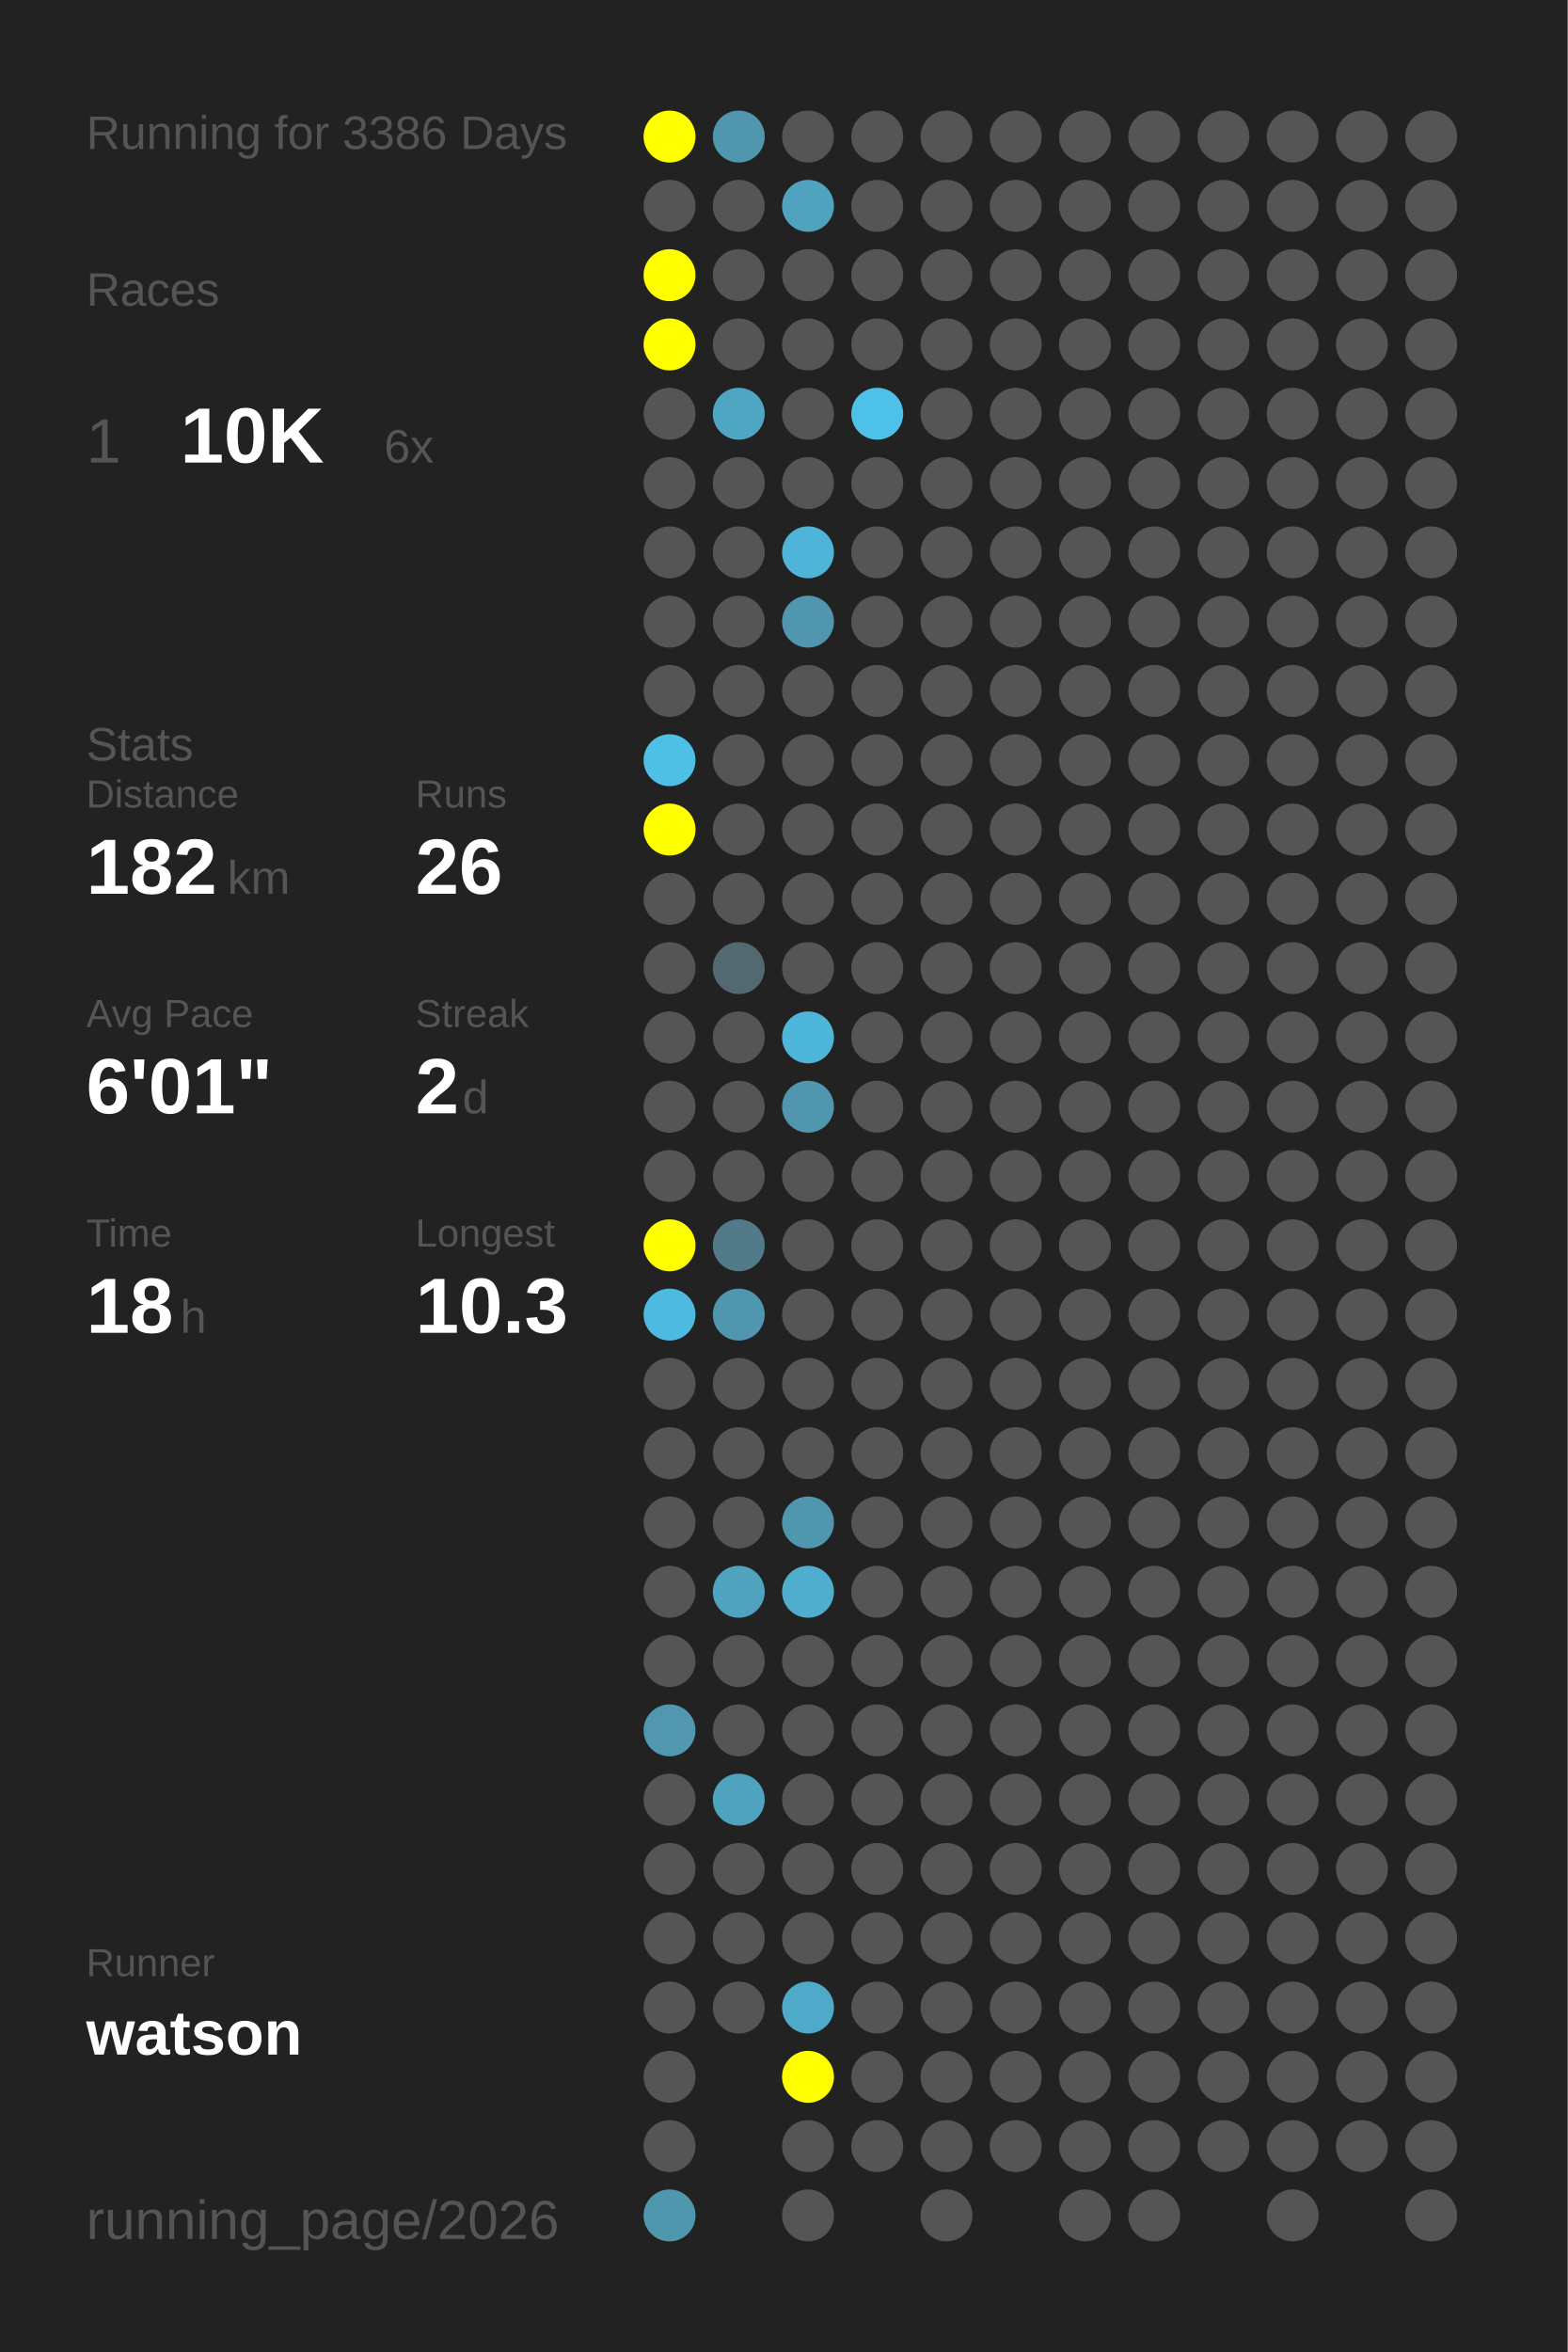
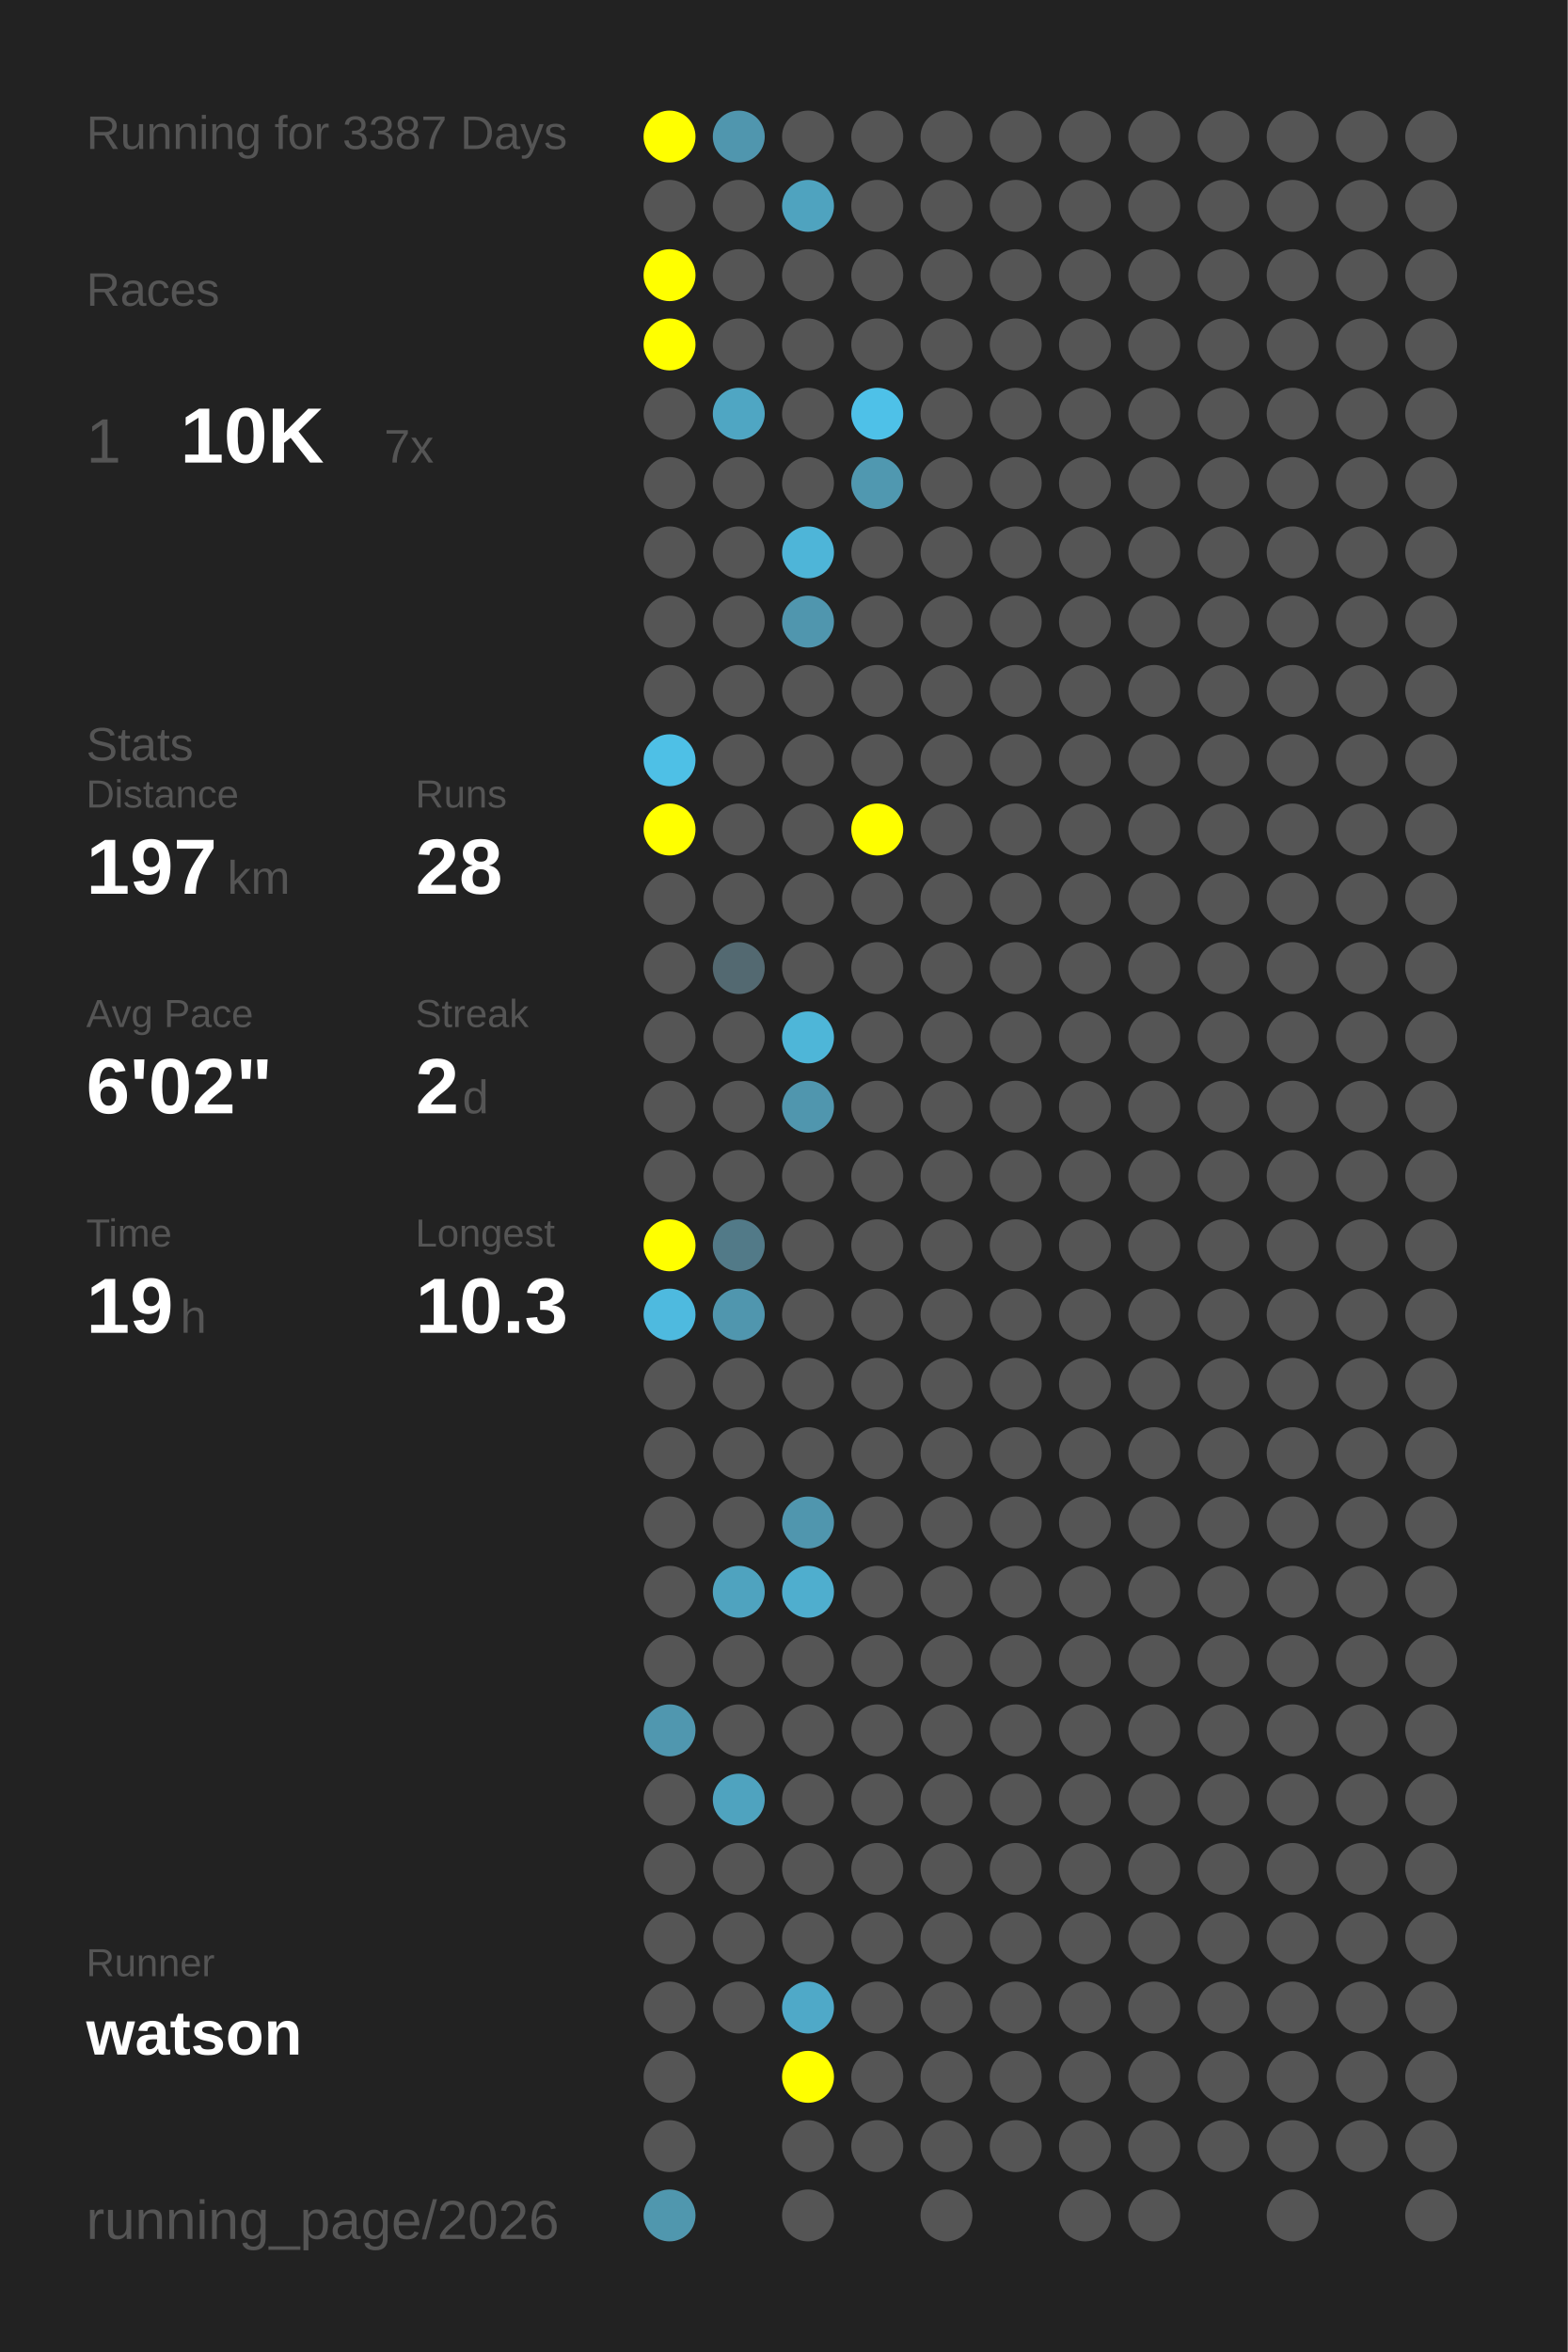
<svg xmlns="http://www.w3.org/2000/svg" baseProfile="full" height="300mm" version="1.1" viewBox="0,0,200,300" width="200mm">
  <defs />
  <rect fill="#222222" height="300" width="200" x="0" y="0" />
-   <text fill="#555555" style="font-size:6px; font-family:Arial;" x="11" y="19">Running for 3386 Days</text>
+   <text fill="#555555" style="font-size:6px; font-family:Arial;" x="11" y="19">Running for 3387 Days</text>
  <text fill="#555555" style="font-size:6px; font-family:Arial;" x="11" y="39">Races</text>
  <text fill="#555555" style="font-size:8px; font-family:Arial;" x="11" y="59">1</text>
  <text fill="#FFFFFF" style="font-size:10px; font-family:Arial; font-weight:bold;" x="23" y="59">10K</text>
-   <text fill="#555555" style="font-size:6px; font-family:Arial;" x="49" y="59">6x</text>
+   <text fill="#555555" style="font-size:6px; font-family:Arial;" x="49" y="59">7x</text>
  <text fill="#555555" style="font-size:6px; font-family:Arial;" x="11" y="97">Stats</text>
  <text fill="#555555" style="font-size:5px; font-family:Arial;" x="11" y="103">Distance</text>
-   <text fill="#FFFFFF" style="font-size:10px; font-family:Arial; font-weight:bold;" x="11" y="114">182</text>
+   <text fill="#FFFFFF" style="font-size:10px; font-family:Arial; font-weight:bold;" x="11" y="114">197</text>
  <text fill="#555555" style="font-size:6px; font-family:Arial;" x="29" y="114">km</text>
  <text fill="#555555" style="font-size:5px; font-family:Arial;" x="53" y="103">Runs</text>
-   <text fill="#FFFFFF" style="font-size:10px; font-family:Arial; font-weight:bold;" x="53" y="114">26</text>
+   <text fill="#FFFFFF" style="font-size:10px; font-family:Arial; font-weight:bold;" x="53" y="114">28</text>
  <text fill="#555555" style="font-size:5px; font-family:Arial;" x="11" y="131">Avg Pace</text>
-   <text fill="#FFFFFF" style="font-size:10px; font-family:Arial; font-weight:bold;" x="11" y="142">6'01"</text>
+   <text fill="#FFFFFF" style="font-size:10px; font-family:Arial; font-weight:bold;" x="11" y="142">6'02"</text>
  <text fill="#555555" style="font-size:5px; font-family:Arial;" x="53" y="131">Streak</text>
  <text fill="#FFFFFF" style="font-size:10px; font-family:Arial; font-weight:bold;" x="53" y="142">2</text>
  <text fill="#555555" style="font-size:6px; font-family:Arial;" x="59" y="142">d</text>
  <text fill="#555555" style="font-size:5px; font-family:Arial;" x="11" y="159">Time</text>
-   <text fill="#FFFFFF" style="font-size:10px; font-family:Arial; font-weight:bold;" x="11" y="170">18</text>
+   <text fill="#FFFFFF" style="font-size:10px; font-family:Arial; font-weight:bold;" x="11" y="170">19</text>
  <text fill="#555555" style="font-size:6px; font-family:Arial;" x="23" y="170">h</text>
  <text fill="#555555" style="font-size:5px; font-family:Arial;" x="53" y="159">Longest</text>
  <text fill="#FFFFFF" style="font-size:10px; font-family:Arial; font-weight:bold;" x="53" y="170">10.3</text>
  <text fill="#555555" style="font-size:5px; font-family:Arial;" x="11" y="252.065">Runner</text>
  <text fill="#FFFFFF" style="font-size:8px; font-family:Arial; font-weight:bold;" x="11" y="262.065">watson</text>
  <text fill="#555555" style="font-size:7px; font-family:Arial;" x="11" y="285.581">running_page/2026</text>
  <circle cx="85.417" cy="17.419" fill="#FFFF00" r="3.312" />
  <circle cx="85.417" cy="26.258" fill="#555555" r="3.312" />
  <circle cx="85.417" cy="35.097" fill="#FFFF00" r="3.312" />
  <circle cx="85.417" cy="43.935" fill="#FFFF00" r="3.312" />
  <circle cx="85.417" cy="52.774" fill="#555555" r="3.312" />
  <circle cx="85.417" cy="61.613" fill="#555555" r="3.312" />
  <circle cx="85.417" cy="70.452" fill="#555555" r="3.312" />
  <circle cx="85.417" cy="79.29" fill="#555555" r="3.312" />
  <circle cx="85.417" cy="88.129" fill="#555555" r="3.312" />
  <circle cx="85.417" cy="96.968" fill="#4ec0e6" r="3.312" />
  <circle cx="85.417" cy="105.806" fill="#FFFF00" r="3.312" />
  <circle cx="85.417" cy="114.645" fill="#555555" r="3.312" />
  <circle cx="85.417" cy="123.484" fill="#555555" r="3.312" />
  <circle cx="85.417" cy="132.323" fill="#555555" r="3.312" />
  <circle cx="85.417" cy="141.161" fill="#555555" r="3.312" />
  <circle cx="85.417" cy="150" fill="#555555" r="3.312" />
  <circle cx="85.417" cy="158.839" fill="#FFFF00" r="3.312" />
  <circle cx="85.417" cy="167.677" fill="#4ebadf" r="3.312" />
  <circle cx="85.417" cy="176.516" fill="#555555" r="3.312" />
  <circle cx="85.417" cy="185.355" fill="#555555" r="3.312" />
  <circle cx="85.417" cy="194.194" fill="#555555" r="3.312" />
  <circle cx="85.417" cy="203.032" fill="#555555" r="3.312" />
  <circle cx="85.417" cy="211.871" fill="#555555" r="3.312" />
  <circle cx="85.417" cy="220.71" fill="#5097af" r="3.312" />
  <circle cx="85.417" cy="229.548" fill="#555555" r="3.312" />
  <circle cx="85.417" cy="238.387" fill="#555555" r="3.312" />
  <circle cx="85.417" cy="247.226" fill="#555555" r="3.312" />
  <circle cx="85.417" cy="256.065" fill="#555555" r="3.312" />
  <circle cx="85.417" cy="264.903" fill="#555555" r="3.312" />
  <circle cx="85.417" cy="273.742" fill="#555555" r="3.312" />
  <circle cx="85.417" cy="282.581" fill="#5097ae" r="3.312" />
  <circle cx="94.25" cy="17.419" fill="#5096ae" r="3.312" />
  <circle cx="94.25" cy="26.258" fill="#555555" r="3.312" />
  <circle cx="94.25" cy="35.097" fill="#555555" r="3.312" />
  <circle cx="94.25" cy="43.935" fill="#555555" r="3.312" />
  <circle cx="94.25" cy="52.774" fill="#4fa6c3" r="3.312" />
  <circle cx="94.25" cy="61.613" fill="#555555" r="3.312" />
  <circle cx="94.25" cy="70.452" fill="#555555" r="3.312" />
  <circle cx="94.25" cy="79.29" fill="#555555" r="3.312" />
  <circle cx="94.25" cy="88.129" fill="#555555" r="3.312" />
  <circle cx="94.25" cy="96.968" fill="#555555" r="3.312" />
  <circle cx="94.25" cy="105.806" fill="#555555" r="3.312" />
  <circle cx="94.25" cy="114.645" fill="#555555" r="3.312" />
  <circle cx="94.25" cy="123.484" fill="#536971" r="3.312" />
  <circle cx="94.25" cy="132.323" fill="#555555" r="3.312" />
  <circle cx="94.25" cy="141.161" fill="#555555" r="3.312" />
  <circle cx="94.25" cy="150" fill="#555555" r="3.312" />
  <circle cx="94.25" cy="158.839" fill="#527a88" r="3.312" />
  <circle cx="94.25" cy="167.677" fill="#5096ae" r="3.312" />
  <circle cx="94.25" cy="176.516" fill="#555555" r="3.312" />
  <circle cx="94.25" cy="185.355" fill="#555555" r="3.312" />
  <circle cx="94.25" cy="194.194" fill="#555555" r="3.312" />
  <circle cx="94.25" cy="203.032" fill="#4fa3bf" r="3.312" />
  <circle cx="94.25" cy="211.871" fill="#555555" r="3.312" />
  <circle cx="94.25" cy="220.71" fill="#555555" r="3.312" />
  <circle cx="94.25" cy="229.548" fill="#4fa3bf" r="3.312" />
  <circle cx="94.25" cy="238.387" fill="#555555" r="3.312" />
  <circle cx="94.25" cy="247.226" fill="#555555" r="3.312" />
  <circle cx="94.25" cy="256.065" fill="#555555" r="3.312" />
  <circle cx="103.083" cy="17.419" fill="#555555" r="3.312" />
  <circle cx="103.083" cy="26.258" fill="#4fa3bf" r="3.312" />
  <circle cx="103.083" cy="35.097" fill="#555555" r="3.312" />
  <circle cx="103.083" cy="43.935" fill="#555555" r="3.312" />
  <circle cx="103.083" cy="52.774" fill="#555555" r="3.312" />
  <circle cx="103.083" cy="61.613" fill="#555555" r="3.312" />
  <circle cx="103.083" cy="70.452" fill="#4eb5d8" r="3.312" />
  <circle cx="103.083" cy="79.29" fill="#5096ae" r="3.312" />
  <circle cx="103.083" cy="88.129" fill="#555555" r="3.312" />
  <circle cx="103.083" cy="96.968" fill="#555555" r="3.312" />
  <circle cx="103.083" cy="105.806" fill="#555555" r="3.312" />
  <circle cx="103.083" cy="114.645" fill="#555555" r="3.312" />
  <circle cx="103.083" cy="123.484" fill="#555555" r="3.312" />
  <circle cx="103.083" cy="132.323" fill="#4eb6d8" r="3.312" />
  <circle cx="103.083" cy="141.161" fill="#5096ae" r="3.312" />
  <circle cx="103.083" cy="150" fill="#555555" r="3.312" />
  <circle cx="103.083" cy="158.839" fill="#555555" r="3.312" />
  <circle cx="103.083" cy="167.677" fill="#555555" r="3.312" />
  <circle cx="103.083" cy="176.516" fill="#555555" r="3.312" />
  <circle cx="103.083" cy="185.355" fill="#555555" r="3.312" />
  <circle cx="103.083" cy="194.194" fill="#5096ae" r="3.312" />
  <circle cx="103.083" cy="203.032" fill="#4faece" r="3.312" />
  <circle cx="103.083" cy="211.871" fill="#555555" r="3.312" />
  <circle cx="103.083" cy="220.71" fill="#555555" r="3.312" />
  <circle cx="103.083" cy="229.548" fill="#555555" r="3.312" />
  <circle cx="103.083" cy="238.387" fill="#555555" r="3.312" />
  <circle cx="103.083" cy="247.226" fill="#555555" r="3.312" />
  <circle cx="103.083" cy="256.065" fill="#4fa9c8" r="3.312" />
  <circle cx="103.083" cy="264.903" fill="#FFFF00" r="3.312" />
  <circle cx="103.083" cy="273.742" fill="#555555" r="3.312" />
  <circle cx="103.083" cy="282.581" fill="#555555" r="3.312" />
  <circle cx="111.917" cy="17.419" fill="#555555" r="3.312" />
  <circle cx="111.917" cy="26.258" fill="#555555" r="3.312" />
  <circle cx="111.917" cy="35.097" fill="#555555" r="3.312" />
  <circle cx="111.917" cy="43.935" fill="#555555" r="3.312" />
  <circle cx="111.917" cy="52.774" fill="#4ec1e8" r="3.312" />
-   <circle cx="111.917" cy="61.613" fill="#555555" r="3.312" />
+   <circle cx="111.917" cy="61.613" fill="#5098b0" r="3.312" />
  <circle cx="111.917" cy="70.452" fill="#555555" r="3.312" />
  <circle cx="111.917" cy="79.29" fill="#555555" r="3.312" />
  <circle cx="111.917" cy="88.129" fill="#555555" r="3.312" />
  <circle cx="111.917" cy="96.968" fill="#555555" r="3.312" />
-   <circle cx="111.917" cy="105.806" fill="#555555" r="3.312" />
+   <circle cx="111.917" cy="105.806" fill="#FFFF00" r="3.312" />
  <circle cx="111.917" cy="114.645" fill="#555555" r="3.312" />
  <circle cx="111.917" cy="123.484" fill="#555555" r="3.312" />
  <circle cx="111.917" cy="132.323" fill="#555555" r="3.312" />
  <circle cx="111.917" cy="141.161" fill="#555555" r="3.312" />
  <circle cx="111.917" cy="150" fill="#555555" r="3.312" />
  <circle cx="111.917" cy="158.839" fill="#555555" r="3.312" />
  <circle cx="111.917" cy="167.677" fill="#555555" r="3.312" />
  <circle cx="111.917" cy="176.516" fill="#555555" r="3.312" />
  <circle cx="111.917" cy="185.355" fill="#555555" r="3.312" />
  <circle cx="111.917" cy="194.194" fill="#555555" r="3.312" />
  <circle cx="111.917" cy="203.032" fill="#555555" r="3.312" />
  <circle cx="111.917" cy="211.871" fill="#555555" r="3.312" />
  <circle cx="111.917" cy="220.71" fill="#555555" r="3.312" />
  <circle cx="111.917" cy="229.548" fill="#555555" r="3.312" />
  <circle cx="111.917" cy="238.387" fill="#555555" r="3.312" />
  <circle cx="111.917" cy="247.226" fill="#555555" r="3.312" />
  <circle cx="111.917" cy="256.065" fill="#555555" r="3.312" />
  <circle cx="111.917" cy="264.903" fill="#555555" r="3.312" />
  <circle cx="111.917" cy="273.742" fill="#555555" r="3.312" />
  <circle cx="120.75" cy="17.419" fill="#555555" r="3.312" />
  <circle cx="120.75" cy="26.258" fill="#555555" r="3.312" />
  <circle cx="120.75" cy="35.097" fill="#555555" r="3.312" />
  <circle cx="120.75" cy="43.935" fill="#555555" r="3.312" />
  <circle cx="120.75" cy="52.774" fill="#555555" r="3.312" />
  <circle cx="120.75" cy="61.613" fill="#555555" r="3.312" />
  <circle cx="120.75" cy="70.452" fill="#555555" r="3.312" />
  <circle cx="120.75" cy="79.29" fill="#555555" r="3.312" />
  <circle cx="120.75" cy="88.129" fill="#555555" r="3.312" />
  <circle cx="120.75" cy="96.968" fill="#555555" r="3.312" />
  <circle cx="120.75" cy="105.806" fill="#555555" r="3.312" />
  <circle cx="120.75" cy="114.645" fill="#555555" r="3.312" />
  <circle cx="120.75" cy="123.484" fill="#555555" r="3.312" />
  <circle cx="120.75" cy="132.323" fill="#555555" r="3.312" />
  <circle cx="120.75" cy="141.161" fill="#555555" r="3.312" />
  <circle cx="120.75" cy="150" fill="#555555" r="3.312" />
  <circle cx="120.75" cy="158.839" fill="#555555" r="3.312" />
  <circle cx="120.75" cy="167.677" fill="#555555" r="3.312" />
  <circle cx="120.75" cy="176.516" fill="#555555" r="3.312" />
  <circle cx="120.75" cy="185.355" fill="#555555" r="3.312" />
  <circle cx="120.75" cy="194.194" fill="#555555" r="3.312" />
  <circle cx="120.75" cy="203.032" fill="#555555" r="3.312" />
  <circle cx="120.75" cy="211.871" fill="#555555" r="3.312" />
  <circle cx="120.75" cy="220.71" fill="#555555" r="3.312" />
  <circle cx="120.75" cy="229.548" fill="#555555" r="3.312" />
  <circle cx="120.75" cy="238.387" fill="#555555" r="3.312" />
  <circle cx="120.75" cy="247.226" fill="#555555" r="3.312" />
  <circle cx="120.75" cy="256.065" fill="#555555" r="3.312" />
  <circle cx="120.75" cy="264.903" fill="#555555" r="3.312" />
  <circle cx="120.75" cy="273.742" fill="#555555" r="3.312" />
  <circle cx="120.75" cy="282.581" fill="#555555" r="3.312" />
  <circle cx="129.583" cy="17.419" fill="#555555" r="3.312" />
  <circle cx="129.583" cy="26.258" fill="#555555" r="3.312" />
  <circle cx="129.583" cy="35.097" fill="#555555" r="3.312" />
  <circle cx="129.583" cy="43.935" fill="#555555" r="3.312" />
  <circle cx="129.583" cy="52.774" fill="#555555" r="3.312" />
  <circle cx="129.583" cy="61.613" fill="#555555" r="3.312" />
  <circle cx="129.583" cy="70.452" fill="#555555" r="3.312" />
  <circle cx="129.583" cy="79.29" fill="#555555" r="3.312" />
  <circle cx="129.583" cy="88.129" fill="#555555" r="3.312" />
  <circle cx="129.583" cy="96.968" fill="#555555" r="3.312" />
  <circle cx="129.583" cy="105.806" fill="#555555" r="3.312" />
  <circle cx="129.583" cy="114.645" fill="#555555" r="3.312" />
  <circle cx="129.583" cy="123.484" fill="#555555" r="3.312" />
  <circle cx="129.583" cy="132.323" fill="#555555" r="3.312" />
  <circle cx="129.583" cy="141.161" fill="#555555" r="3.312" />
  <circle cx="129.583" cy="150" fill="#555555" r="3.312" />
  <circle cx="129.583" cy="158.839" fill="#555555" r="3.312" />
  <circle cx="129.583" cy="167.677" fill="#555555" r="3.312" />
  <circle cx="129.583" cy="176.516" fill="#555555" r="3.312" />
  <circle cx="129.583" cy="185.355" fill="#555555" r="3.312" />
  <circle cx="129.583" cy="194.194" fill="#555555" r="3.312" />
  <circle cx="129.583" cy="203.032" fill="#555555" r="3.312" />
  <circle cx="129.583" cy="211.871" fill="#555555" r="3.312" />
  <circle cx="129.583" cy="220.71" fill="#555555" r="3.312" />
  <circle cx="129.583" cy="229.548" fill="#555555" r="3.312" />
  <circle cx="129.583" cy="238.387" fill="#555555" r="3.312" />
  <circle cx="129.583" cy="247.226" fill="#555555" r="3.312" />
  <circle cx="129.583" cy="256.065" fill="#555555" r="3.312" />
  <circle cx="129.583" cy="264.903" fill="#555555" r="3.312" />
  <circle cx="129.583" cy="273.742" fill="#555555" r="3.312" />
  <circle cx="138.417" cy="17.419" fill="#555555" r="3.312" />
  <circle cx="138.417" cy="26.258" fill="#555555" r="3.312" />
  <circle cx="138.417" cy="35.097" fill="#555555" r="3.312" />
  <circle cx="138.417" cy="43.935" fill="#555555" r="3.312" />
  <circle cx="138.417" cy="52.774" fill="#555555" r="3.312" />
  <circle cx="138.417" cy="61.613" fill="#555555" r="3.312" />
  <circle cx="138.417" cy="70.452" fill="#555555" r="3.312" />
  <circle cx="138.417" cy="79.29" fill="#555555" r="3.312" />
  <circle cx="138.417" cy="88.129" fill="#555555" r="3.312" />
  <circle cx="138.417" cy="96.968" fill="#555555" r="3.312" />
  <circle cx="138.417" cy="105.806" fill="#555555" r="3.312" />
  <circle cx="138.417" cy="114.645" fill="#555555" r="3.312" />
  <circle cx="138.417" cy="123.484" fill="#555555" r="3.312" />
  <circle cx="138.417" cy="132.323" fill="#555555" r="3.312" />
  <circle cx="138.417" cy="141.161" fill="#555555" r="3.312" />
  <circle cx="138.417" cy="150" fill="#555555" r="3.312" />
  <circle cx="138.417" cy="158.839" fill="#555555" r="3.312" />
  <circle cx="138.417" cy="167.677" fill="#555555" r="3.312" />
  <circle cx="138.417" cy="176.516" fill="#555555" r="3.312" />
  <circle cx="138.417" cy="185.355" fill="#555555" r="3.312" />
  <circle cx="138.417" cy="194.194" fill="#555555" r="3.312" />
  <circle cx="138.417" cy="203.032" fill="#555555" r="3.312" />
  <circle cx="138.417" cy="211.871" fill="#555555" r="3.312" />
  <circle cx="138.417" cy="220.71" fill="#555555" r="3.312" />
  <circle cx="138.417" cy="229.548" fill="#555555" r="3.312" />
  <circle cx="138.417" cy="238.387" fill="#555555" r="3.312" />
  <circle cx="138.417" cy="247.226" fill="#555555" r="3.312" />
  <circle cx="138.417" cy="256.065" fill="#555555" r="3.312" />
  <circle cx="138.417" cy="264.903" fill="#555555" r="3.312" />
  <circle cx="138.417" cy="273.742" fill="#555555" r="3.312" />
  <circle cx="138.417" cy="282.581" fill="#555555" r="3.312" />
  <circle cx="147.25" cy="17.419" fill="#555555" r="3.312" />
  <circle cx="147.25" cy="26.258" fill="#555555" r="3.312" />
  <circle cx="147.25" cy="35.097" fill="#555555" r="3.312" />
  <circle cx="147.25" cy="43.935" fill="#555555" r="3.312" />
  <circle cx="147.25" cy="52.774" fill="#555555" r="3.312" />
  <circle cx="147.25" cy="61.613" fill="#555555" r="3.312" />
  <circle cx="147.25" cy="70.452" fill="#555555" r="3.312" />
  <circle cx="147.25" cy="79.29" fill="#555555" r="3.312" />
  <circle cx="147.25" cy="88.129" fill="#555555" r="3.312" />
  <circle cx="147.25" cy="96.968" fill="#555555" r="3.312" />
  <circle cx="147.25" cy="105.806" fill="#555555" r="3.312" />
  <circle cx="147.25" cy="114.645" fill="#555555" r="3.312" />
  <circle cx="147.25" cy="123.484" fill="#555555" r="3.312" />
  <circle cx="147.25" cy="132.323" fill="#555555" r="3.312" />
  <circle cx="147.25" cy="141.161" fill="#555555" r="3.312" />
  <circle cx="147.25" cy="150" fill="#555555" r="3.312" />
  <circle cx="147.25" cy="158.839" fill="#555555" r="3.312" />
  <circle cx="147.25" cy="167.677" fill="#555555" r="3.312" />
  <circle cx="147.25" cy="176.516" fill="#555555" r="3.312" />
  <circle cx="147.25" cy="185.355" fill="#555555" r="3.312" />
  <circle cx="147.25" cy="194.194" fill="#555555" r="3.312" />
  <circle cx="147.25" cy="203.032" fill="#555555" r="3.312" />
  <circle cx="147.25" cy="211.871" fill="#555555" r="3.312" />
  <circle cx="147.25" cy="220.71" fill="#555555" r="3.312" />
  <circle cx="147.25" cy="229.548" fill="#555555" r="3.312" />
  <circle cx="147.25" cy="238.387" fill="#555555" r="3.312" />
  <circle cx="147.25" cy="247.226" fill="#555555" r="3.312" />
  <circle cx="147.25" cy="256.065" fill="#555555" r="3.312" />
  <circle cx="147.25" cy="264.903" fill="#555555" r="3.312" />
  <circle cx="147.25" cy="273.742" fill="#555555" r="3.312" />
  <circle cx="147.25" cy="282.581" fill="#555555" r="3.312" />
  <circle cx="156.083" cy="17.419" fill="#555555" r="3.312" />
  <circle cx="156.083" cy="26.258" fill="#555555" r="3.312" />
  <circle cx="156.083" cy="35.097" fill="#555555" r="3.312" />
  <circle cx="156.083" cy="43.935" fill="#555555" r="3.312" />
  <circle cx="156.083" cy="52.774" fill="#555555" r="3.312" />
  <circle cx="156.083" cy="61.613" fill="#555555" r="3.312" />
  <circle cx="156.083" cy="70.452" fill="#555555" r="3.312" />
  <circle cx="156.083" cy="79.29" fill="#555555" r="3.312" />
  <circle cx="156.083" cy="88.129" fill="#555555" r="3.312" />
  <circle cx="156.083" cy="96.968" fill="#555555" r="3.312" />
  <circle cx="156.083" cy="105.806" fill="#555555" r="3.312" />
  <circle cx="156.083" cy="114.645" fill="#555555" r="3.312" />
  <circle cx="156.083" cy="123.484" fill="#555555" r="3.312" />
  <circle cx="156.083" cy="132.323" fill="#555555" r="3.312" />
  <circle cx="156.083" cy="141.161" fill="#555555" r="3.312" />
  <circle cx="156.083" cy="150" fill="#555555" r="3.312" />
  <circle cx="156.083" cy="158.839" fill="#555555" r="3.312" />
  <circle cx="156.083" cy="167.677" fill="#555555" r="3.312" />
  <circle cx="156.083" cy="176.516" fill="#555555" r="3.312" />
  <circle cx="156.083" cy="185.355" fill="#555555" r="3.312" />
  <circle cx="156.083" cy="194.194" fill="#555555" r="3.312" />
  <circle cx="156.083" cy="203.032" fill="#555555" r="3.312" />
  <circle cx="156.083" cy="211.871" fill="#555555" r="3.312" />
  <circle cx="156.083" cy="220.71" fill="#555555" r="3.312" />
  <circle cx="156.083" cy="229.548" fill="#555555" r="3.312" />
  <circle cx="156.083" cy="238.387" fill="#555555" r="3.312" />
  <circle cx="156.083" cy="247.226" fill="#555555" r="3.312" />
  <circle cx="156.083" cy="256.065" fill="#555555" r="3.312" />
  <circle cx="156.083" cy="264.903" fill="#555555" r="3.312" />
  <circle cx="156.083" cy="273.742" fill="#555555" r="3.312" />
  <circle cx="164.917" cy="17.419" fill="#555555" r="3.312" />
  <circle cx="164.917" cy="26.258" fill="#555555" r="3.312" />
  <circle cx="164.917" cy="35.097" fill="#555555" r="3.312" />
  <circle cx="164.917" cy="43.935" fill="#555555" r="3.312" />
  <circle cx="164.917" cy="52.774" fill="#555555" r="3.312" />
  <circle cx="164.917" cy="61.613" fill="#555555" r="3.312" />
  <circle cx="164.917" cy="70.452" fill="#555555" r="3.312" />
  <circle cx="164.917" cy="79.29" fill="#555555" r="3.312" />
  <circle cx="164.917" cy="88.129" fill="#555555" r="3.312" />
  <circle cx="164.917" cy="96.968" fill="#555555" r="3.312" />
  <circle cx="164.917" cy="105.806" fill="#555555" r="3.312" />
  <circle cx="164.917" cy="114.645" fill="#555555" r="3.312" />
  <circle cx="164.917" cy="123.484" fill="#555555" r="3.312" />
  <circle cx="164.917" cy="132.323" fill="#555555" r="3.312" />
  <circle cx="164.917" cy="141.161" fill="#555555" r="3.312" />
  <circle cx="164.917" cy="150" fill="#555555" r="3.312" />
  <circle cx="164.917" cy="158.839" fill="#555555" r="3.312" />
  <circle cx="164.917" cy="167.677" fill="#555555" r="3.312" />
  <circle cx="164.917" cy="176.516" fill="#555555" r="3.312" />
  <circle cx="164.917" cy="185.355" fill="#555555" r="3.312" />
  <circle cx="164.917" cy="194.194" fill="#555555" r="3.312" />
  <circle cx="164.917" cy="203.032" fill="#555555" r="3.312" />
  <circle cx="164.917" cy="211.871" fill="#555555" r="3.312" />
  <circle cx="164.917" cy="220.71" fill="#555555" r="3.312" />
  <circle cx="164.917" cy="229.548" fill="#555555" r="3.312" />
  <circle cx="164.917" cy="238.387" fill="#555555" r="3.312" />
  <circle cx="164.917" cy="247.226" fill="#555555" r="3.312" />
  <circle cx="164.917" cy="256.065" fill="#555555" r="3.312" />
  <circle cx="164.917" cy="264.903" fill="#555555" r="3.312" />
  <circle cx="164.917" cy="273.742" fill="#555555" r="3.312" />
  <circle cx="164.917" cy="282.581" fill="#555555" r="3.312" />
  <circle cx="173.75" cy="17.419" fill="#555555" r="3.312" />
  <circle cx="173.75" cy="26.258" fill="#555555" r="3.312" />
  <circle cx="173.75" cy="35.097" fill="#555555" r="3.312" />
  <circle cx="173.75" cy="43.935" fill="#555555" r="3.312" />
  <circle cx="173.75" cy="52.774" fill="#555555" r="3.312" />
  <circle cx="173.75" cy="61.613" fill="#555555" r="3.312" />
  <circle cx="173.75" cy="70.452" fill="#555555" r="3.312" />
  <circle cx="173.75" cy="79.29" fill="#555555" r="3.312" />
  <circle cx="173.75" cy="88.129" fill="#555555" r="3.312" />
  <circle cx="173.75" cy="96.968" fill="#555555" r="3.312" />
  <circle cx="173.75" cy="105.806" fill="#555555" r="3.312" />
  <circle cx="173.75" cy="114.645" fill="#555555" r="3.312" />
  <circle cx="173.75" cy="123.484" fill="#555555" r="3.312" />
  <circle cx="173.75" cy="132.323" fill="#555555" r="3.312" />
  <circle cx="173.75" cy="141.161" fill="#555555" r="3.312" />
  <circle cx="173.75" cy="150" fill="#555555" r="3.312" />
  <circle cx="173.75" cy="158.839" fill="#555555" r="3.312" />
  <circle cx="173.75" cy="167.677" fill="#555555" r="3.312" />
  <circle cx="173.75" cy="176.516" fill="#555555" r="3.312" />
  <circle cx="173.75" cy="185.355" fill="#555555" r="3.312" />
  <circle cx="173.75" cy="194.194" fill="#555555" r="3.312" />
  <circle cx="173.75" cy="203.032" fill="#555555" r="3.312" />
  <circle cx="173.75" cy="211.871" fill="#555555" r="3.312" />
  <circle cx="173.75" cy="220.71" fill="#555555" r="3.312" />
  <circle cx="173.75" cy="229.548" fill="#555555" r="3.312" />
  <circle cx="173.75" cy="238.387" fill="#555555" r="3.312" />
  <circle cx="173.75" cy="247.226" fill="#555555" r="3.312" />
  <circle cx="173.75" cy="256.065" fill="#555555" r="3.312" />
  <circle cx="173.75" cy="264.903" fill="#555555" r="3.312" />
  <circle cx="173.75" cy="273.742" fill="#555555" r="3.312" />
  <circle cx="182.583" cy="17.419" fill="#555555" r="3.312" />
  <circle cx="182.583" cy="26.258" fill="#555555" r="3.312" />
  <circle cx="182.583" cy="35.097" fill="#555555" r="3.312" />
  <circle cx="182.583" cy="43.935" fill="#555555" r="3.312" />
  <circle cx="182.583" cy="52.774" fill="#555555" r="3.312" />
  <circle cx="182.583" cy="61.613" fill="#555555" r="3.312" />
  <circle cx="182.583" cy="70.452" fill="#555555" r="3.312" />
  <circle cx="182.583" cy="79.29" fill="#555555" r="3.312" />
  <circle cx="182.583" cy="88.129" fill="#555555" r="3.312" />
  <circle cx="182.583" cy="96.968" fill="#555555" r="3.312" />
  <circle cx="182.583" cy="105.806" fill="#555555" r="3.312" />
  <circle cx="182.583" cy="114.645" fill="#555555" r="3.312" />
  <circle cx="182.583" cy="123.484" fill="#555555" r="3.312" />
  <circle cx="182.583" cy="132.323" fill="#555555" r="3.312" />
  <circle cx="182.583" cy="141.161" fill="#555555" r="3.312" />
  <circle cx="182.583" cy="150" fill="#555555" r="3.312" />
  <circle cx="182.583" cy="158.839" fill="#555555" r="3.312" />
  <circle cx="182.583" cy="167.677" fill="#555555" r="3.312" />
  <circle cx="182.583" cy="176.516" fill="#555555" r="3.312" />
  <circle cx="182.583" cy="185.355" fill="#555555" r="3.312" />
  <circle cx="182.583" cy="194.194" fill="#555555" r="3.312" />
  <circle cx="182.583" cy="203.032" fill="#555555" r="3.312" />
  <circle cx="182.583" cy="211.871" fill="#555555" r="3.312" />
  <circle cx="182.583" cy="220.71" fill="#555555" r="3.312" />
  <circle cx="182.583" cy="229.548" fill="#555555" r="3.312" />
  <circle cx="182.583" cy="238.387" fill="#555555" r="3.312" />
  <circle cx="182.583" cy="247.226" fill="#555555" r="3.312" />
  <circle cx="182.583" cy="256.065" fill="#555555" r="3.312" />
  <circle cx="182.583" cy="264.903" fill="#555555" r="3.312" />
  <circle cx="182.583" cy="273.742" fill="#555555" r="3.312" />
  <circle cx="182.583" cy="282.581" fill="#555555" r="3.312" />
</svg>
